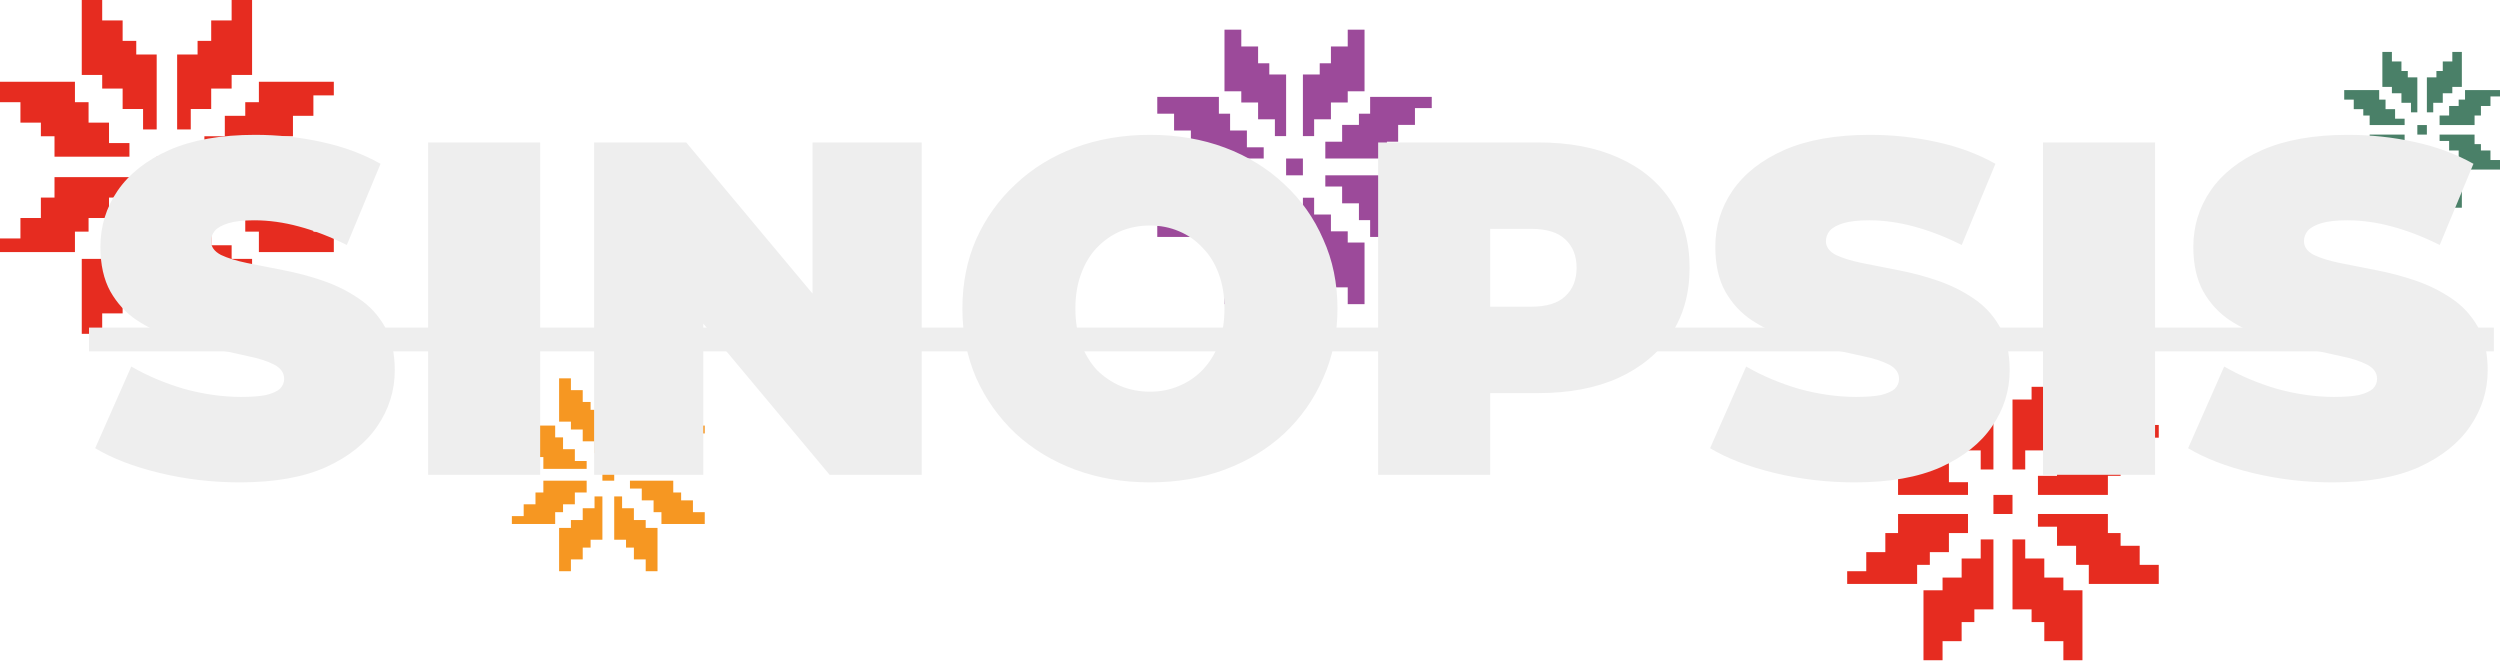
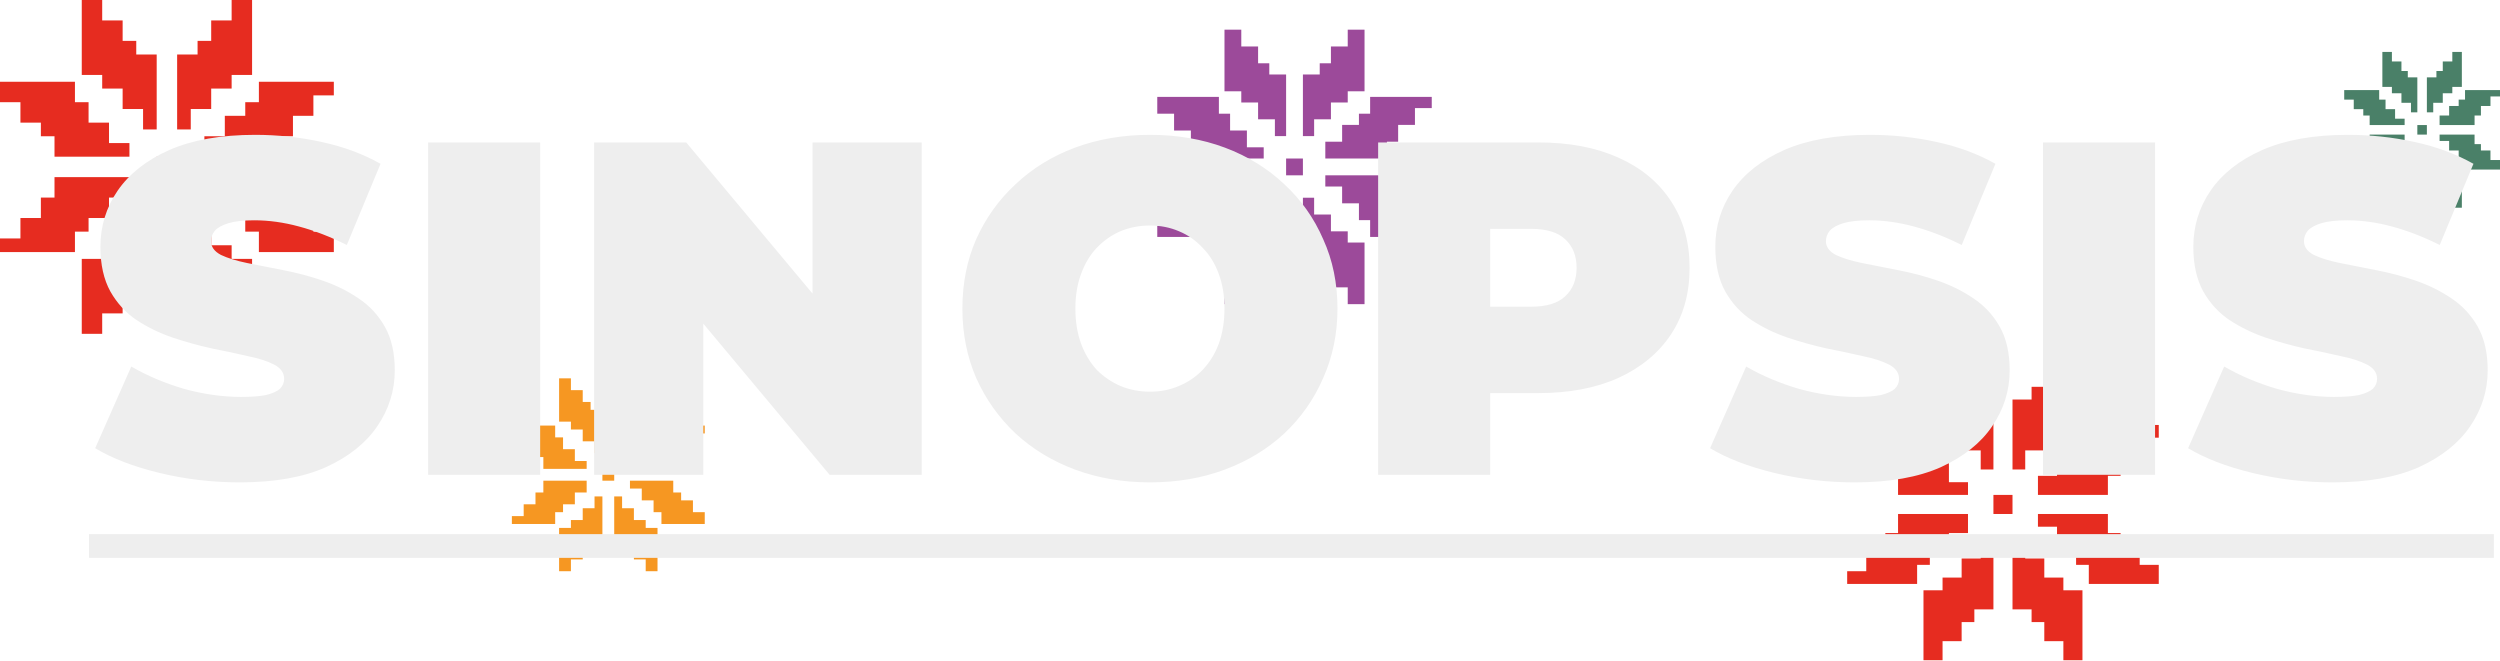
<svg xmlns="http://www.w3.org/2000/svg" width="337" height="89" viewBox="0 0 337 89" fill="none">
  <path d="M13.776 0L11.021 0V10.102H13.776V11.939H16.531V14.694H19.286V17.449H21.122V7.347H18.367V5.51L16.531 5.51V2.755L13.776 2.755V0Z" fill="#E62C20" />
  <path d="M31.224 0L33.98 0V10.102H31.224V11.939H28.469V14.694H25.714V17.449H23.878V7.347H26.633V5.51L28.469 5.51V2.755L31.224 2.755V0Z" fill="#E62C20" />
  <path d="M27.551 18.367V21.123H37.653V18.367H39.49V15.612H42.245V12.857H45V11.021L34.898 11.021V13.776H33.061V15.612H30.306V18.367H27.551Z" fill="#E62C20" />
  <path d="M45 31.224V33.98H34.898V31.224H33.061V28.469H30.306V25.714H27.551V23.878H37.653V26.633H39.49V28.469H42.245V31.224H45Z" fill="#E62C20" />
  <path d="M31.224 45H33.98V34.898H31.224V33.061H28.469V30.306H25.714V27.551H23.878V37.653H26.633V39.49H28.469V42.245H31.224V45Z" fill="#E62C20" />
  <path d="M13.776 45H11.021V34.898H13.776V33.061H16.531V30.306H19.286V27.551H21.122V37.653H18.367V39.49H16.531V42.245H13.776V45Z" fill="#E62C20" />
  <path d="M-1.46213e-07 13.776L0 11.021L10.102 11.021L10.102 13.776L11.939 13.776L11.939 16.531L14.694 16.531L14.694 19.286L17.449 19.286L17.449 21.122L7.347 21.122L7.347 18.367L5.51 18.367L5.51 16.531L2.755 16.531L2.755 13.776L-1.46213e-07 13.776Z" fill="#E62C20" />
  <path d="M17.449 26.633L17.449 23.877L7.347 23.877L7.347 26.633L5.51 26.633L5.51 29.388L2.755 29.388L2.755 32.143L0 32.143L0 33.98L10.102 33.98L10.102 31.224L11.939 31.224L11.939 29.388L14.694 29.388L14.694 26.633L17.449 26.633Z" fill="#E62C20" />
  <rect x="21.122" y="21.123" width="2.755" height="2.755" fill="#E62C20" />
  <path d="M76.959 51H75.367V56.837H76.959V57.898H78.551V59.49H80.143V61.082H81.204V55.245H79.612V54.184H78.551V52.592H76.959V51Z" fill="#F69722" />
  <path d="M87.041 51H88.633V56.837H87.041V57.898H85.449V59.49H83.857V61.082H82.796V55.245H84.388V54.184H85.449V52.592H87.041V51Z" fill="#F69722" />
  <path d="M84.918 61.612V63.204H90.755V61.612H91.816V60.02H93.408V58.429H95V57.367H89.163V58.959H88.102V60.02H86.51V61.612H84.918Z" fill="#F69722" />
  <path d="M95 69.041V70.633H89.163V69.041H88.102V67.449H86.51V65.857H84.918V64.796H90.755V66.388H91.816V67.449H93.408V69.041H95Z" fill="#F69722" />
  <path d="M87.041 77H88.633V71.163H87.041V70.102H85.449V68.51H83.857V66.918H82.796V72.755H84.388V73.816H85.449V75.408H87.041V77Z" fill="#F69722" />
  <path d="M76.959 77H75.367V71.163H76.959V70.102H78.551V68.51H80.143V66.918H81.204V72.755H79.612V73.816H78.551V75.408H76.959V77Z" fill="#F69722" />
  <path d="M69 58.959L69 57.367L74.837 57.367L74.837 58.959L75.898 58.959L75.898 60.551L77.49 60.551L77.49 62.143L79.082 62.143L79.082 63.204L73.245 63.204L73.245 61.612L72.184 61.612L72.184 60.551L70.592 60.551L70.592 58.959L69 58.959Z" fill="#F69722" />
  <path d="M79.082 66.388L79.082 64.796L73.245 64.796L73.245 66.388L72.184 66.388L72.184 67.98L70.592 67.98L70.592 69.571L69 69.571L69 70.633L74.837 70.633L74.837 69.041L75.898 69.041L75.898 67.98L77.49 67.98L77.49 66.388L79.082 66.388Z" fill="#F69722" />
  <rect x="81.204" y="63.204" width="1.592" height="1.592" fill="#F69722" />
  <path d="M167.326 4H165.061V12.306H167.326V13.816H169.591V16.082H171.856V18.347H173.367V10.041H171.101V8.531H169.591V6.265H167.326V4Z" fill="#9C4A9A" />
  <path d="M181.674 4H183.939V12.306H181.674V13.816H179.409V16.082H177.144V18.347H175.633V10.041H177.899V8.531H179.409V6.265H181.674V4Z" fill="#9C4A9A" />
  <path d="M178.653 19.102V21.367H186.959V19.102H188.47V16.837H190.735V14.571H193V13.061L184.694 13.061V15.326H183.184V16.837H180.919V19.102H178.653Z" fill="#9C4A9A" />
  <path d="M193 29.674V31.939H184.694V29.674H183.184V27.408H180.918V25.143H178.653V23.633H186.959V25.898H188.469V27.408H190.735V29.674H193Z" fill="#9C4A9A" />
  <path d="M181.674 41H183.939V32.694H181.674V31.184H179.409V28.918H177.144V26.653H175.633V34.959H177.899V36.469H179.409V38.735H181.674V41Z" fill="#9C4A9A" />
  <path d="M167.326 41H165.061V32.694H167.326V31.184H169.591V28.918H171.856V26.653H173.367V34.959H171.101V36.469H169.591V38.735H167.326V41Z" fill="#9C4A9A" />
  <path d="M156 15.326L156 13.061L164.306 13.061L164.306 15.326L165.816 15.326L165.816 17.592L168.082 17.592L168.082 19.857L170.347 19.857L170.347 21.367L162.041 21.367L162.041 19.102L160.531 19.102L160.531 17.592L158.265 17.592L158.265 15.326L156 15.326Z" fill="#9C4A9A" />
  <path d="M170.347 25.898L170.347 23.633L162.041 23.633L162.041 25.898L160.53 25.898L160.53 28.163L158.265 28.163L158.265 30.429L156 30.429L156 31.939L164.306 31.939L164.306 29.674L165.816 29.674L165.816 28.163L168.081 28.163L168.081 25.898L170.347 25.898Z" fill="#9C4A9A" />
  <rect x="173.367" y="21.368" width="2.265" height="2.265" fill="#9C4A9A" />
  <path d="M261.857 47H259.285V56.429H261.857V58.143H264.428V60.714H266.999V63.286H268.714V53.857H266.142V52.143H264.428V49.571H261.857V47Z" fill="#E62C20" />
  <path d="M278.143 47H280.715V56.429H278.143V58.143H275.572V60.714H273.001V63.286H271.286V53.857H273.858L273.858 52.143H275.572V49.571H278.143V47Z" fill="#E62C20" />
  <path d="M274.715 64.143V66.714H284.143V64.143H285.858V61.572H288.429V59H291.001V57.286H281.572V59.857H279.858V61.572H277.286L277.286 64.143H274.715Z" fill="#E62C20" />
  <path d="M291 76.143V78.714H281.571V76.143H279.857V73.572H277.286V71H274.714V69.286H284.143V71.857H285.857V73.572H288.429V76.143H291Z" fill="#E62C20" />
  <path d="M278.143 89H280.715V79.571H278.143V77.857H275.572V75.286H273.001V72.714H271.286V82.143H273.858V83.857H275.572V86.429H278.143V89Z" fill="#E62C20" />
  <path d="M261.857 89H259.285V79.571H261.857V77.857H264.428V75.286H266.999V72.714H268.714V82.143H266.142L266.142 83.857H264.428V86.429H261.857V89Z" fill="#E62C20" />
  <path d="M249 59.857L249 57.286L258.429 57.286L258.429 59.857L260.143 59.857L260.143 62.428L262.714 62.428L262.714 65L265.286 65L265.286 66.714L255.857 66.714L255.857 64.143L254.143 64.143L254.143 62.428L251.571 62.428L251.571 59.857L249 59.857Z" fill="#E62C20" />
  <path d="M265.285 71.857L265.285 69.286L255.857 69.286L255.857 71.857L254.142 71.857L254.142 74.428L251.571 74.428L251.571 77L248.999 77L248.999 78.714L258.428 78.714L258.428 76.143L260.142 76.143L260.142 74.428L262.714 74.428L262.714 71.857L265.285 71.857Z" fill="#E62C20" />
  <rect x="268.714" y="66.714" width="2.571" height="2.571" fill="#E62C20" />
  <path d="M322.428 7H321.143V11.714H322.428V12.571H323.714V13.857H325V15.143H325.857L325.857 10.429H324.571V9.571H323.714V8.286H322.428V7Z" fill="#4A8068" />
  <path d="M330.572 7H331.857V11.714H330.572V12.571H329.286V13.857H328V15.143H327.143V10.429H328.429V9.571H329.286V8.286H330.572V7Z" fill="#4A8068" />
  <path d="M328.857 15.571V16.857H333.572V15.571H334.429V14.286H335.715V13H337V12.143H332.286V13.428H331.429L331.429 14.286H330.143V15.571H328.857Z" fill="#4A8068" />
  <path d="M337 21.571V22.857H332.286V21.571H331.429V20.285H330.143V19H328.857V18.143H333.571V19.428H334.429V20.285H335.714V21.571H337Z" fill="#4A8068" />
  <path d="M330.572 28H331.857V23.286H330.572V22.429H329.286V21.143H328V19.857H327.143L327.143 24.571H328.429V25.429H329.286V26.714H330.572V28Z" fill="#4A8068" />
  <path d="M322.428 28H321.143V23.286H322.428V22.429H323.714V21.143H325V19.857H325.857V24.571H324.571V25.429H323.714V26.714H322.428V28Z" fill="#4A8068" />
  <path d="M316 13.429L316 12.143L320.714 12.143L320.714 13.429L321.571 13.429L321.571 14.714L322.857 14.714L322.857 16L324.143 16L324.143 16.857L319.429 16.857L319.429 15.572L318.571 15.572L318.571 14.714L317.286 14.714L317.286 13.429L316 13.429Z" fill="#4A8068" />
  <path d="M324.143 19.429L324.143 18.143L319.428 18.143L319.428 19.429L318.571 19.429L318.571 20.715L317.285 20.715L317.285 22L316 22L316 22.857L320.714 22.857L320.714 21.572L321.571 21.572L321.571 20.715L322.857 20.715L322.857 19.429L324.143 19.429Z" fill="#4A8068" />
  <rect x="325.857" y="16.857" width="1.286" height="1.286" fill="#4A8068" />
  <path d="M32.352 65.024C28.597 65.024 24.971 64.597 21.472 63.744C17.973 62.891 15.093 61.781 12.832 60.416L17.696 49.408C19.829 50.645 22.197 51.648 24.8 52.416C27.445 53.141 30.005 53.504 32.48 53.504C33.931 53.504 35.061 53.419 35.872 53.248C36.725 53.035 37.344 52.757 37.728 52.416C38.112 52.032 38.304 51.584 38.304 51.072C38.304 50.261 37.856 49.621 36.96 49.152C36.064 48.683 34.869 48.299 33.376 48C31.925 47.659 30.325 47.317 28.576 46.976C26.827 46.592 25.056 46.101 23.264 45.504C21.515 44.907 19.893 44.117 18.4 43.136C16.949 42.155 15.776 40.875 14.88 39.296C13.984 37.675 13.536 35.669 13.536 33.28C13.536 30.507 14.304 27.989 15.84 25.728C17.419 23.424 19.744 21.589 22.816 20.224C25.931 18.859 29.792 18.176 34.4 18.176C37.429 18.176 40.416 18.496 43.36 19.136C46.304 19.776 48.949 20.757 51.296 22.08L46.752 33.024C44.533 31.915 42.379 31.083 40.288 30.528C38.24 29.973 36.235 29.696 34.272 29.696C32.821 29.696 31.669 29.824 30.816 30.08C29.963 30.336 29.344 30.677 28.96 31.104C28.619 31.531 28.448 32 28.448 32.512C28.448 33.28 28.896 33.899 29.792 34.368C30.688 34.795 31.861 35.157 33.312 35.456C34.805 35.755 36.427 36.075 38.176 36.416C39.968 36.757 41.739 37.227 43.488 37.824C45.237 38.421 46.837 39.211 48.288 40.192C49.781 41.173 50.976 42.453 51.872 44.032C52.768 45.611 53.216 47.573 53.216 49.92C53.216 52.651 52.427 55.168 50.848 57.472C49.312 59.733 47.008 61.568 43.936 62.976C40.864 64.341 37.003 65.024 32.352 65.024ZM57.711 64V19.2H72.814V64H57.711ZM80.085 64V19.2H92.501L115.286 46.464H109.526V19.2H124.246V64H111.83L89.046 36.736H94.805V64H80.085ZM155.011 65.024C151.384 65.024 148.014 64.448 144.899 63.296C141.827 62.144 139.16 60.523 136.899 58.432C134.638 56.299 132.867 53.803 131.587 50.944C130.35 48.085 129.731 44.971 129.731 41.6C129.731 38.187 130.35 35.072 131.587 32.256C132.867 29.397 134.638 26.923 136.899 24.832C139.16 22.699 141.827 21.056 144.899 19.904C148.014 18.752 151.384 18.176 155.011 18.176C158.68 18.176 162.051 18.752 165.123 19.904C168.195 21.056 170.862 22.699 173.123 24.832C175.384 26.923 177.134 29.397 178.371 32.256C179.651 35.072 180.291 38.187 180.291 41.6C180.291 44.971 179.651 48.085 178.371 50.944C177.134 53.803 175.384 56.299 173.123 58.432C170.862 60.523 168.195 62.144 165.123 63.296C162.051 64.448 158.68 65.024 155.011 65.024ZM155.011 52.8C156.419 52.8 157.72 52.544 158.915 52.032C160.152 51.52 161.219 50.795 162.115 49.856C163.054 48.875 163.779 47.701 164.291 46.336C164.803 44.928 165.059 43.349 165.059 41.6C165.059 39.851 164.803 38.293 164.291 36.928C163.779 35.52 163.054 34.347 162.115 33.408C161.219 32.427 160.152 31.68 158.915 31.168C157.72 30.656 156.419 30.4 155.011 30.4C153.603 30.4 152.28 30.656 151.043 31.168C149.848 31.68 148.782 32.427 147.843 33.408C146.947 34.347 146.243 35.52 145.731 36.928C145.219 38.293 144.963 39.851 144.963 41.6C144.963 43.349 145.219 44.928 145.731 46.336C146.243 47.701 146.947 48.875 147.843 49.856C148.782 50.795 149.848 51.52 151.043 52.032C152.28 52.544 153.603 52.8 155.011 52.8ZM185.773 64V19.2H207.341C211.522 19.2 215.128 19.883 218.157 21.248C221.229 22.613 223.597 24.576 225.261 27.136C226.925 29.653 227.757 32.64 227.757 36.096C227.757 39.552 226.925 42.539 225.261 45.056C223.597 47.573 221.229 49.536 218.157 50.944C215.128 52.309 211.522 52.992 207.341 52.992H194.157L200.877 46.528V64H185.773ZM200.877 48.192L194.157 41.344H206.381C208.472 41.344 210.008 40.875 210.989 39.936C212.013 38.997 212.525 37.717 212.525 36.096C212.525 34.475 212.013 33.195 210.989 32.256C210.008 31.317 208.472 30.848 206.381 30.848H194.157L200.877 24V48.192ZM250.04 65.024C246.285 65.024 242.658 64.597 239.16 63.744C235.661 62.891 232.781 61.781 230.52 60.416L235.384 49.408C237.517 50.645 239.885 51.648 242.488 52.416C245.133 53.141 247.693 53.504 250.168 53.504C251.618 53.504 252.749 53.419 253.56 53.248C254.413 53.035 255.032 52.757 255.416 52.416C255.8 52.032 255.992 51.584 255.992 51.072C255.992 50.261 255.544 49.621 254.648 49.152C253.752 48.683 252.557 48.299 251.064 48C249.613 47.659 248.013 47.317 246.264 46.976C244.514 46.592 242.744 46.101 240.952 45.504C239.202 44.907 237.581 44.117 236.088 43.136C234.637 42.155 233.464 40.875 232.568 39.296C231.672 37.675 231.224 35.669 231.224 33.28C231.224 30.507 231.992 27.989 233.528 25.728C235.106 23.424 237.432 21.589 240.504 20.224C243.618 18.859 247.48 18.176 252.088 18.176C255.117 18.176 258.104 18.496 261.048 19.136C263.992 19.776 266.637 20.757 268.984 22.08L264.44 33.024C262.221 31.915 260.066 31.083 257.976 30.528C255.928 29.973 253.922 29.696 251.96 29.696C250.509 29.696 249.357 29.824 248.503 30.08C247.65 30.336 247.032 30.677 246.648 31.104C246.306 31.531 246.135 32 246.135 32.512C246.135 33.28 246.584 33.899 247.48 34.368C248.376 34.795 249.549 35.157 251 35.456C252.493 35.755 254.114 36.075 255.864 36.416C257.656 36.757 259.426 37.227 261.176 37.824C262.925 38.421 264.525 39.211 265.976 40.192C267.469 41.173 268.664 42.453 269.56 44.032C270.456 45.611 270.904 47.573 270.904 49.92C270.904 52.651 270.114 55.168 268.536 57.472C267 59.733 264.696 61.568 261.624 62.976C258.552 64.341 254.69 65.024 250.04 65.024ZM275.398 64V19.2H290.502V64H275.398ZM314.477 65.024C310.722 65.024 307.096 64.597 303.597 63.744C300.098 62.891 297.218 61.781 294.957 60.416L299.821 49.408C301.954 50.645 304.322 51.648 306.925 52.416C309.57 53.141 312.13 53.504 314.605 53.504C316.056 53.504 317.186 53.419 317.997 53.248C318.85 53.035 319.469 52.757 319.853 52.416C320.237 52.032 320.429 51.584 320.429 51.072C320.429 50.261 319.981 49.621 319.085 49.152C318.189 48.683 316.994 48.299 315.501 48C314.05 47.659 312.45 47.317 310.701 46.976C308.952 46.592 307.181 46.101 305.389 45.504C303.64 44.907 302.018 44.117 300.525 43.136C299.074 42.155 297.901 40.875 297.005 39.296C296.109 37.675 295.661 35.669 295.661 33.28C295.661 30.507 296.429 27.989 297.965 25.728C299.544 23.424 301.869 21.589 304.941 20.224C308.056 18.859 311.917 18.176 316.525 18.176C319.554 18.176 322.541 18.496 325.485 19.136C328.429 19.776 331.074 20.757 333.421 22.08L328.877 33.024C326.658 31.915 324.504 31.083 322.413 30.528C320.365 29.973 318.36 29.696 316.397 29.696C314.946 29.696 313.794 29.824 312.941 30.08C312.088 30.336 311.469 30.677 311.085 31.104C310.744 31.531 310.573 32 310.573 32.512C310.573 33.28 311.021 33.899 311.917 34.368C312.813 34.795 313.986 35.157 315.437 35.456C316.93 35.755 318.552 36.075 320.301 36.416C322.093 36.757 323.864 37.227 325.613 37.824C327.362 38.421 328.962 39.211 330.413 40.192C331.906 41.173 333.101 42.453 333.997 44.032C334.893 45.611 335.341 47.573 335.341 49.92C335.341 52.651 334.552 55.168 332.973 57.472C331.437 59.733 329.133 61.568 326.061 62.976C322.989 64.341 319.128 65.024 314.477 65.024Z" fill="#EEEEEE" />
-   <path d="M12 44.16H336.173V47.36H12V44.16Z" fill="#EEEEEE" />
+   <path d="M12 72H336.173V75.2H12V72Z" fill="#EEEEEE" />
</svg>
